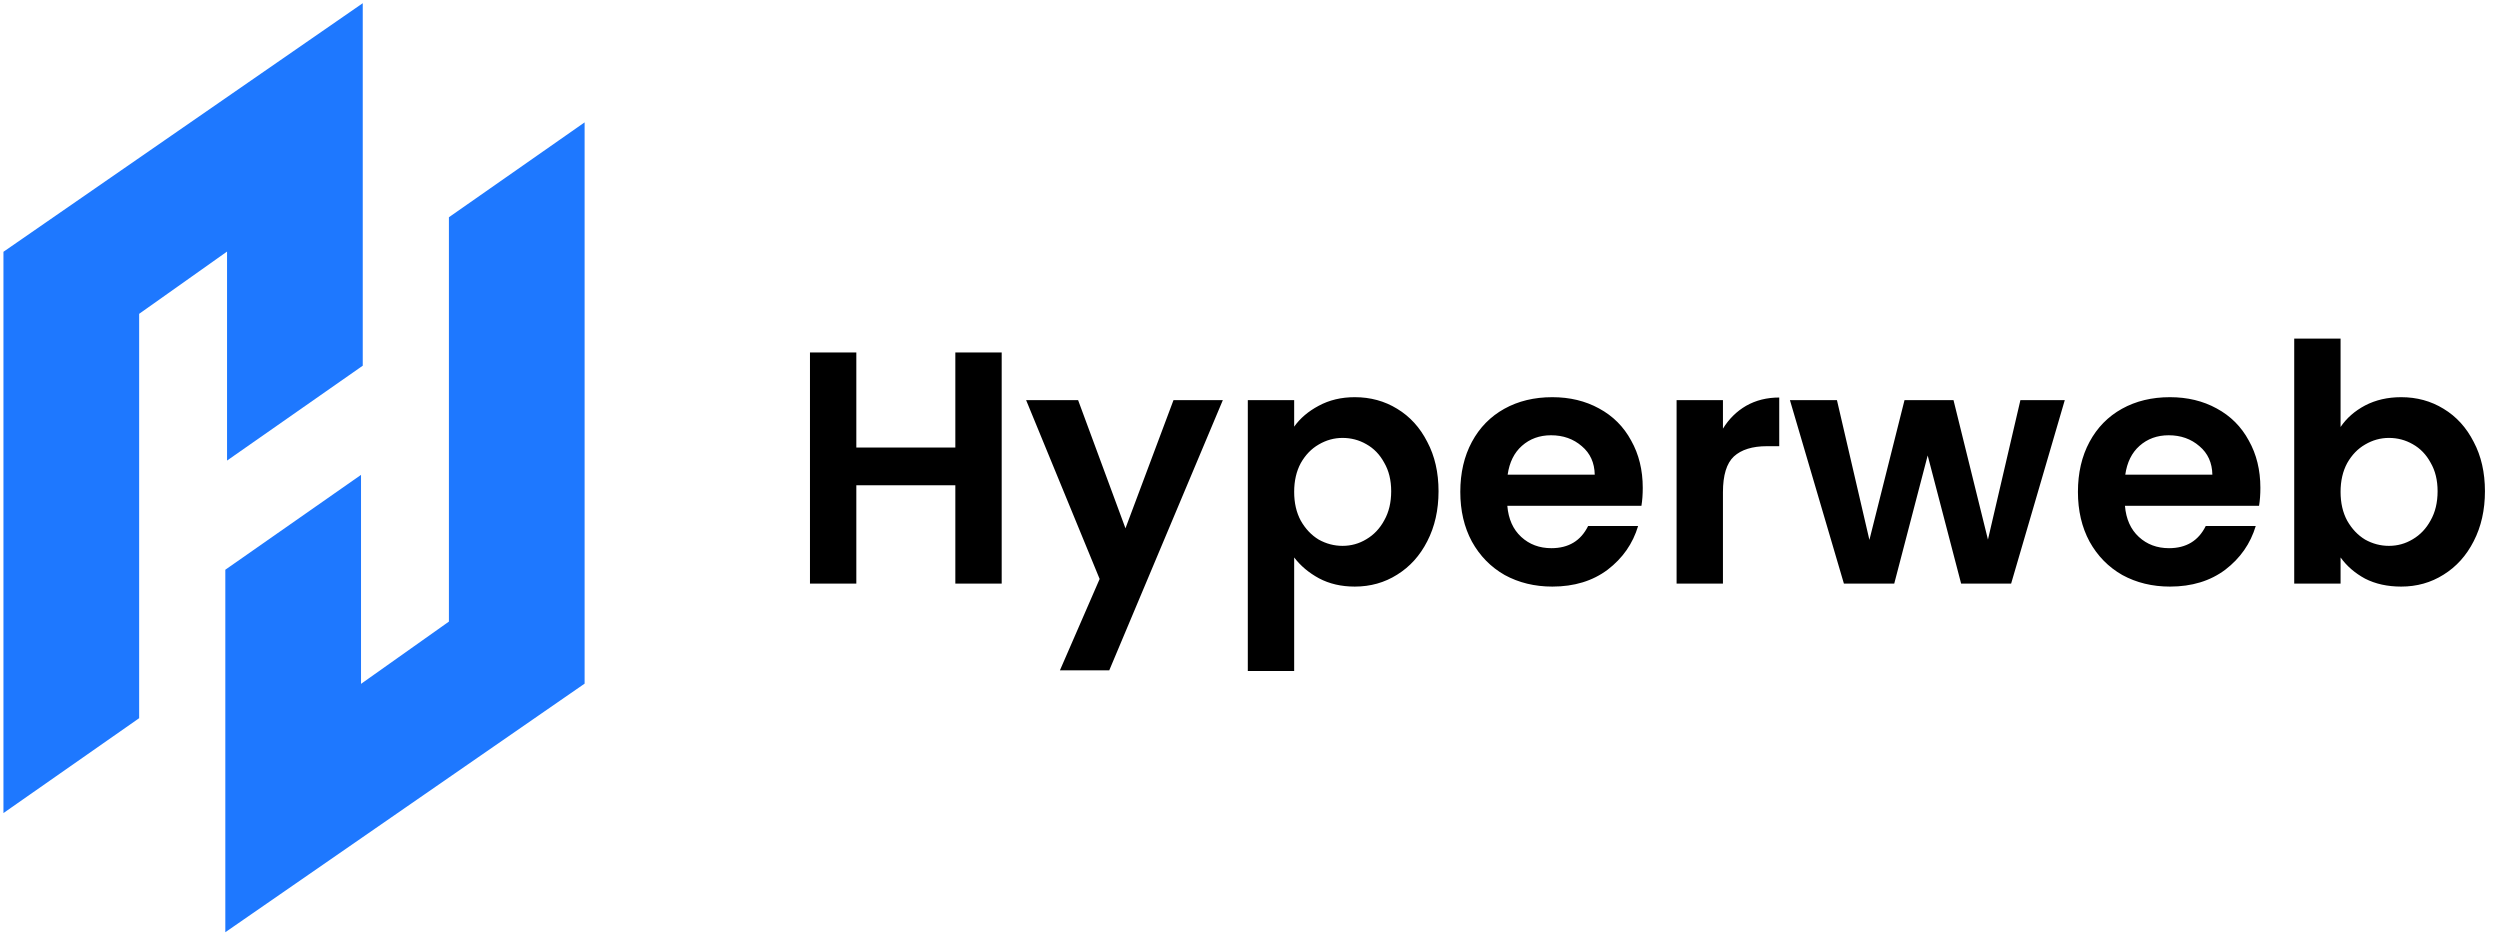
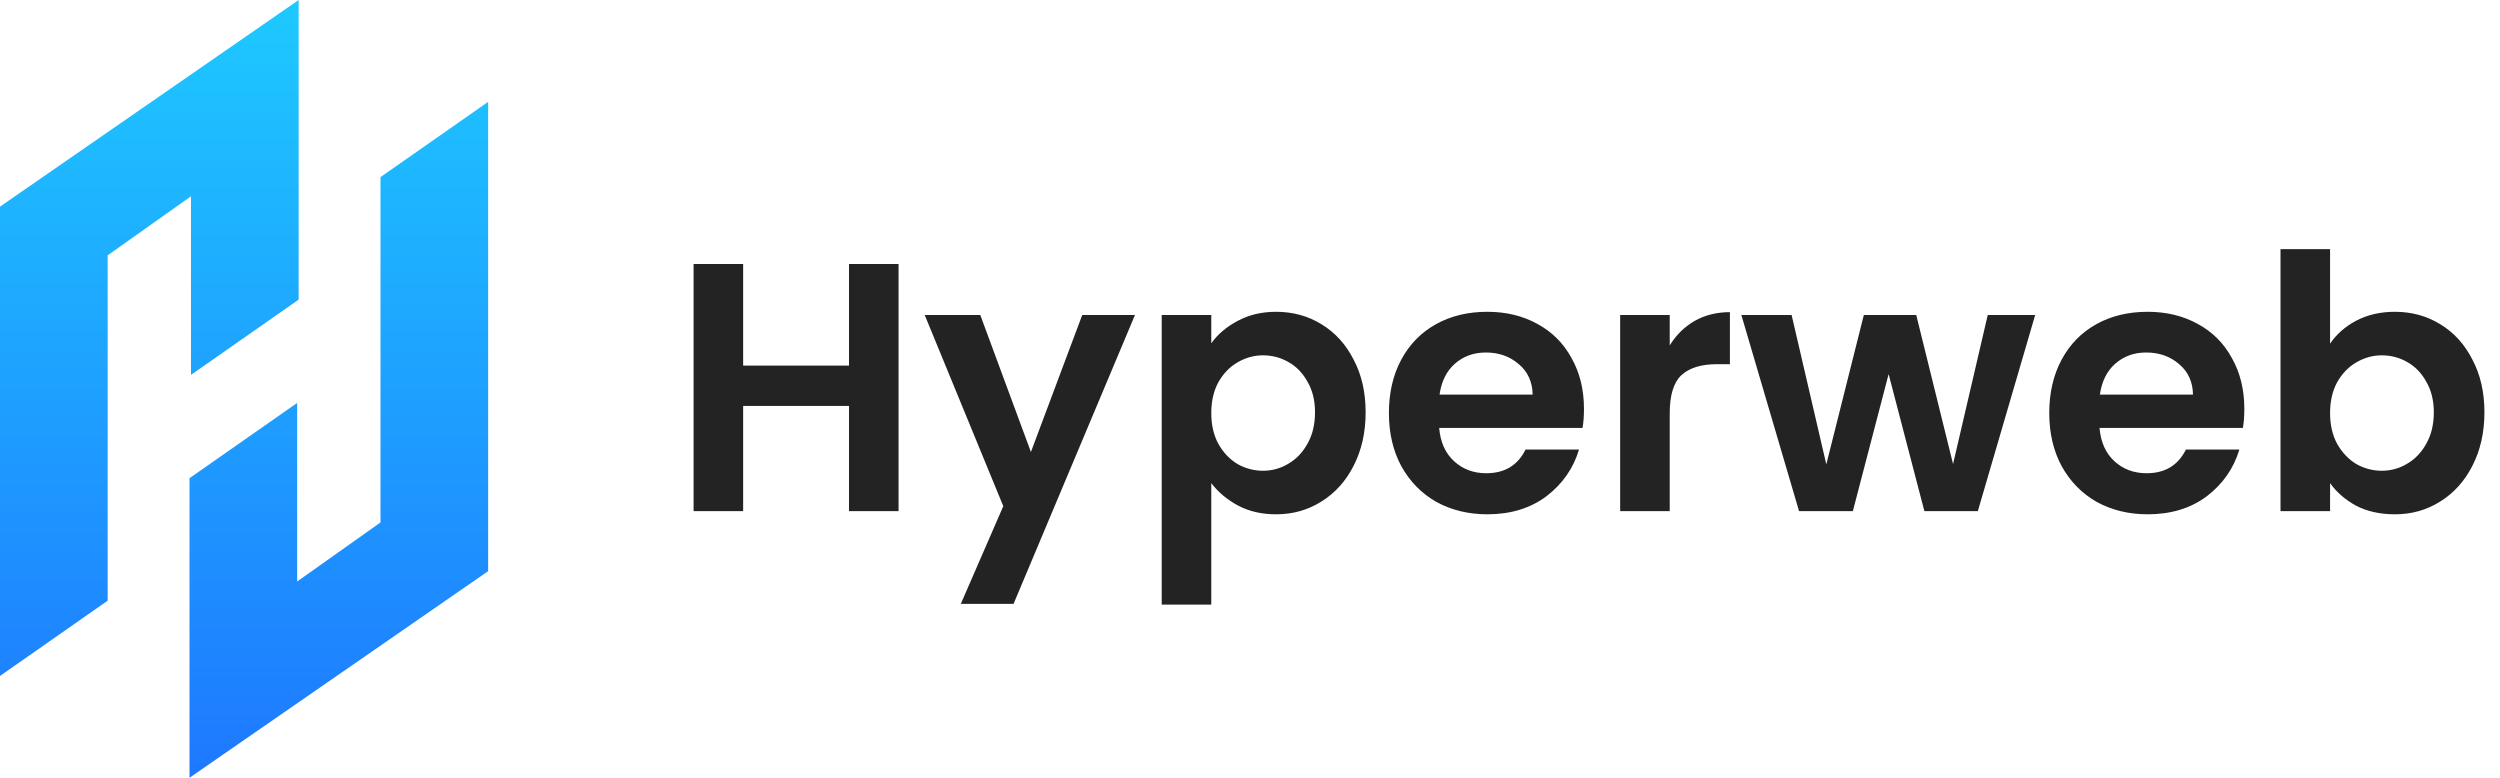
- <svg xmlns="http://www.w3.org/2000/svg" width="604" height="226" viewBox="0 0 604 226" fill="none">
-   <path fill-rule="evenodd" clip-rule="evenodd" d="M32.452 172.905V75.22L56.02 58.522V109.034L86.472 87.744V3L2 61.444V194.196L32.452 172.905ZM109.624 53.094V150.78L86.055 167.478V116.966L55.603 138.256V223L140.076 164.556V31.804L109.624 53.094Z" fill="#1E78FF" />
-   <path d="M32.452 75.22L31.777 74.268L31.285 74.617V75.22H32.452ZM32.452 172.905L33.12 173.861L33.618 173.513V172.905H32.452ZM56.02 58.522H57.187V56.266L55.346 57.57L56.02 58.522ZM56.02 109.034H54.854V111.274L56.689 109.99L56.02 109.034ZM86.472 87.744L87.141 88.7L87.639 88.352V87.744H86.472ZM86.472 3H87.639V0.774L85.808 2.041L86.472 3ZM2 61.444L1.336 60.485L0.833 60.833V61.444H2ZM2 194.196H0.833V196.435L2.668 195.152L2 194.196ZM109.624 150.78L110.298 151.732L110.791 151.383V150.78H109.624ZM109.624 53.094L108.955 52.138L108.457 52.487V53.094H109.624ZM86.055 167.478H84.888V169.734L86.73 168.43L86.055 167.478ZM86.055 116.966H87.222V114.726L85.387 116.009L86.055 116.966ZM55.603 138.256L54.935 137.3L54.437 137.648V138.256H55.603ZM55.603 223H54.437V225.226L56.267 223.959L55.603 223ZM140.076 164.556L140.739 165.515L141.242 165.167V164.556H140.076ZM140.076 31.804H141.242V29.565L139.407 30.848L140.076 31.804ZM31.285 75.22V172.905H33.618V75.22H31.285ZM55.346 57.57L31.777 74.268L33.126 76.172L56.695 59.474L55.346 57.57ZM57.187 109.034V58.522H54.854V109.034H57.187ZM85.804 86.788L55.352 108.078L56.689 109.99L87.141 88.7L85.804 86.788ZM85.305 3V87.744H87.639V3H85.305ZM2.664 62.404L87.136 3.959L85.808 2.041L1.336 60.485L2.664 62.404ZM3.167 194.196V61.444H0.833V194.196H3.167ZM31.783 171.949L1.331 193.24L2.668 195.152L33.12 173.861L31.783 171.949ZM110.791 150.78V53.094H108.457V150.78H110.791ZM86.73 168.43L110.298 151.732L108.949 149.828L85.381 166.526L86.73 168.43ZM84.888 116.966V167.478H87.222V116.966H84.888ZM56.272 139.212L86.724 117.922L85.387 116.009L54.935 137.3L56.272 139.212ZM56.77 223V138.256H54.437V223H56.77ZM139.412 163.596L54.94 222.04L56.267 223.959L140.739 165.515L139.412 163.596ZM138.909 31.804V164.556H141.242V31.804H138.909ZM110.292 54.051L140.744 32.76L139.407 30.848L108.955 52.138L110.292 54.051Z" fill="#1E78FF" />
-   <path d="M242.009 85.16V141H230.809V117.24H206.889V141H195.689V85.16H206.889V108.12H230.809V85.16H242.009ZM295.433 96.68L267.993 161.96H256.073L265.673 139.88L247.913 96.68H260.473L271.913 127.64L283.513 96.68H295.433ZM312.671 103.08C314.111 101.053 316.084 99.373 318.591 98.04C321.151 96.653 324.057 95.96 327.311 95.96C331.097 95.96 334.511 96.893 337.551 98.76C340.644 100.627 343.071 103.293 344.831 106.76C346.644 110.173 347.551 114.147 347.551 118.68C347.551 123.213 346.644 127.24 344.831 130.76C343.071 134.227 340.644 136.92 337.551 138.84C334.511 140.76 331.097 141.72 327.311 141.72C324.057 141.72 321.177 141.053 318.671 139.72C316.217 138.387 314.217 136.707 312.671 134.68V162.12H301.471V96.68H312.671V103.08ZM336.111 118.68C336.111 116.013 335.551 113.72 334.431 111.8C333.364 109.827 331.924 108.333 330.111 107.32C328.351 106.307 326.431 105.8 324.351 105.8C322.324 105.8 320.404 106.333 318.591 107.4C316.831 108.413 315.391 109.907 314.271 111.88C313.204 113.853 312.671 116.173 312.671 118.84C312.671 121.507 313.204 123.827 314.271 125.8C315.391 127.773 316.831 129.293 318.591 130.36C320.404 131.373 322.324 131.88 324.351 131.88C326.431 131.88 328.351 131.347 330.111 130.28C331.924 129.213 333.364 127.693 334.431 125.72C335.551 123.747 336.111 121.4 336.111 118.68ZM396.889 117.88C396.889 119.48 396.783 120.92 396.569 122.2H364.169C364.436 125.4 365.556 127.907 367.529 129.72C369.503 131.533 371.929 132.44 374.809 132.44C378.969 132.44 381.929 130.653 383.689 127.08H395.769C394.489 131.347 392.036 134.867 388.409 137.64C384.783 140.36 380.329 141.72 375.049 141.72C370.783 141.72 366.943 140.787 363.529 138.92C360.169 137 357.529 134.307 355.609 130.84C353.743 127.373 352.809 123.373 352.809 118.84C352.809 114.253 353.743 110.227 355.609 106.76C357.476 103.293 360.089 100.627 363.449 98.76C366.809 96.893 370.676 95.96 375.049 95.96C379.263 95.96 383.023 96.867 386.329 98.68C389.689 100.493 392.276 103.08 394.089 106.44C395.956 109.747 396.889 113.56 396.889 117.88ZM385.289 114.68C385.236 111.8 384.196 109.507 382.169 107.8C380.143 106.04 377.663 105.16 374.729 105.16C371.956 105.16 369.609 106.013 367.689 107.72C365.823 109.373 364.676 111.693 364.249 114.68H385.289ZM416.264 103.56C417.704 101.213 419.571 99.373 421.864 98.04C424.211 96.707 426.878 96.04 429.864 96.04V107.8H426.904C423.384 107.8 420.718 108.627 418.904 110.28C417.144 111.933 416.264 114.813 416.264 118.92V141H405.064V96.68H416.264V103.56ZM498.848 96.68L485.888 141H473.808L465.728 110.04L457.648 141H445.488L432.448 96.68H443.808L451.648 130.44L460.128 96.68H471.968L480.288 130.36L488.128 96.68H498.848ZM546.108 117.88C546.108 119.48 546.001 120.92 545.788 122.2H513.388C513.655 125.4 514.775 127.907 516.748 129.72C518.721 131.533 521.148 132.44 524.028 132.44C528.188 132.44 531.148 130.653 532.908 127.08H544.988C543.708 131.347 541.255 134.867 537.628 137.64C534.001 140.36 529.548 141.72 524.268 141.72C520.001 141.72 516.161 140.787 512.748 138.92C509.388 137 506.748 134.307 504.828 130.84C502.961 127.373 502.028 123.373 502.028 118.84C502.028 114.253 502.961 110.227 504.828 106.76C506.695 103.293 509.308 100.627 512.668 98.76C516.028 96.893 519.895 95.96 524.268 95.96C528.481 95.96 532.241 96.867 535.548 98.68C538.908 100.493 541.495 103.08 543.308 106.44C545.175 109.747 546.108 113.56 546.108 117.88ZM534.508 114.68C534.455 111.8 533.415 109.507 531.388 107.8C529.361 106.04 526.881 105.16 523.948 105.16C521.175 105.16 518.828 106.013 516.908 107.72C515.041 109.373 513.895 111.693 513.468 114.68H534.508ZM565.483 103.16C566.923 101.027 568.896 99.293 571.403 97.96C573.963 96.627 576.87 95.96 580.123 95.96C583.91 95.96 587.323 96.893 590.363 98.76C593.456 100.627 595.883 103.293 597.643 106.76C599.456 110.173 600.363 114.147 600.363 118.68C600.363 123.213 599.456 127.24 597.643 130.76C595.883 134.227 593.456 136.92 590.363 138.84C587.323 140.76 583.91 141.72 580.123 141.72C576.816 141.72 573.91 141.08 571.403 139.8C568.95 138.467 566.976 136.76 565.483 134.68V141H554.283V81.8H565.483V103.16ZM588.923 118.68C588.923 116.013 588.363 113.72 587.243 111.8C586.176 109.827 584.736 108.333 582.923 107.32C581.163 106.307 579.243 105.8 577.163 105.8C575.136 105.8 573.216 106.333 571.403 107.4C569.643 108.413 568.203 109.907 567.083 111.88C566.016 113.853 565.483 116.173 565.483 118.84C565.483 121.507 566.016 123.827 567.083 125.8C568.203 127.773 569.643 129.293 571.403 130.36C573.216 131.373 575.136 131.88 577.163 131.88C579.243 131.88 581.163 131.347 582.923 130.28C584.736 129.213 586.176 127.693 587.243 125.72C588.363 123.747 588.923 121.4 588.923 118.68Z" fill="black" />
+ <svg xmlns="http://www.w3.org/2000/svg" width="225" height="70" viewBox="0 0 225 70" fill="none">
+   <path fill-rule="evenodd" clip-rule="evenodd" d="M9.689 54.061V22.979L17.188 17.666V33.738L26.878 26.964V0L0 18.596V60.835L9.689 54.061ZM34.244 15.939V47.021L26.745 52.334V36.262L17.055 43.036V70L43.933 51.404V9.165L34.244 15.939Z" fill="url(#paint0_linear_4407_18)" />
+   <path d="M80.871 23.76V46H76.41V36.537H66.883V46H62.423V23.76H66.883V32.904H76.41V23.76H80.871ZM102.149 28.348L91.22 54.348H86.473L90.296 45.554L83.223 28.348H88.225L92.782 40.679L97.402 28.348H102.149ZM109.015 30.897C109.588 30.09 110.374 29.421 111.373 28.89C112.392 28.337 113.55 28.061 114.846 28.061C116.354 28.061 117.713 28.433 118.924 29.176C120.156 29.92 121.123 30.982 121.824 32.363C122.546 33.722 122.907 35.305 122.907 37.11C122.907 38.916 122.546 40.52 121.824 41.922C121.123 43.302 120.156 44.375 118.924 45.14C117.713 45.904 116.354 46.287 114.846 46.287C113.55 46.287 112.403 46.021 111.405 45.49C110.427 44.959 109.631 44.29 109.015 43.483V54.412H104.554V28.348H109.015V30.897ZM118.351 37.11C118.351 36.048 118.128 35.135 117.682 34.37C117.257 33.584 116.683 32.989 115.961 32.586C115.26 32.182 114.495 31.98 113.667 31.98C112.86 31.98 112.095 32.193 111.373 32.618C110.672 33.021 110.098 33.616 109.652 34.402C109.227 35.188 109.015 36.112 109.015 37.174C109.015 38.236 109.227 39.16 109.652 39.946C110.098 40.732 110.672 41.337 111.373 41.762C112.095 42.166 112.86 42.368 113.667 42.368C114.495 42.368 115.26 42.155 115.961 41.73C116.683 41.306 117.257 40.7 117.682 39.914C118.128 39.128 118.351 38.194 118.351 37.11ZM142.558 36.792C142.558 37.429 142.516 38.002 142.431 38.512H129.526C129.632 39.787 130.078 40.785 130.864 41.507C131.65 42.23 132.617 42.591 133.764 42.591C135.421 42.591 136.6 41.879 137.301 40.456H142.112C141.602 42.155 140.625 43.557 139.181 44.662C137.736 45.745 135.962 46.287 133.859 46.287C132.16 46.287 130.631 45.915 129.271 45.172C127.933 44.407 126.881 43.334 126.117 41.953C125.373 40.573 125.002 38.98 125.002 37.174C125.002 35.347 125.373 33.743 126.117 32.363C126.86 30.982 127.901 29.92 129.239 29.176C130.578 28.433 132.118 28.061 133.859 28.061C135.538 28.061 137.035 28.422 138.352 29.145C139.69 29.867 140.721 30.897 141.443 32.235C142.186 33.552 142.558 35.071 142.558 36.792ZM137.938 35.517C137.917 34.37 137.502 33.457 136.695 32.777C135.888 32.076 134.9 31.725 133.732 31.725C132.627 31.725 131.693 32.065 130.928 32.745C130.185 33.404 129.728 34.328 129.558 35.517H137.938ZM150.275 31.088C150.848 30.154 151.592 29.421 152.505 28.89C153.44 28.358 154.502 28.093 155.692 28.093V32.777H154.513C153.111 32.777 152.049 33.106 151.326 33.765C150.625 34.423 150.275 35.57 150.275 37.206V46H145.814V28.348H150.275V31.088ZM183.167 28.348L178.005 46H173.194L169.976 33.669L166.757 46H161.914L156.721 28.348H161.245L164.368 41.794L167.745 28.348H172.461L175.775 41.762L178.897 28.348H183.167ZM201.99 36.792C201.99 37.429 201.947 38.002 201.862 38.512H188.958C189.064 39.787 189.51 40.785 190.296 41.507C191.082 42.23 192.049 42.591 193.196 42.591C194.853 42.591 196.031 41.879 196.732 40.456H201.544C201.034 42.155 200.057 43.557 198.612 44.662C197.168 45.745 195.394 46.287 193.291 46.287C191.592 46.287 190.063 45.915 188.703 45.172C187.365 44.407 186.313 43.334 185.549 41.953C184.805 40.573 184.433 38.98 184.433 37.174C184.433 35.347 184.805 33.743 185.549 32.363C186.292 30.982 187.333 29.92 188.671 29.176C190.009 28.433 191.549 28.061 193.291 28.061C194.969 28.061 196.467 28.422 197.784 29.145C199.122 29.867 200.152 30.897 200.875 32.235C201.618 33.552 201.99 35.071 201.99 36.792ZM197.37 35.517C197.348 34.37 196.934 33.457 196.127 32.777C195.32 32.076 194.332 31.725 193.164 31.725C192.059 31.725 191.125 32.065 190.36 32.745C189.616 33.404 189.16 34.328 188.99 35.517H197.37ZM209.707 30.929C210.28 30.079 211.066 29.389 212.065 28.858C213.084 28.327 214.242 28.061 215.538 28.061C217.046 28.061 218.405 28.433 219.616 29.176C220.848 29.92 221.815 30.982 222.516 32.363C223.238 33.722 223.599 35.305 223.599 37.11C223.599 38.916 223.238 40.52 222.516 41.922C221.815 43.302 220.848 44.375 219.616 45.14C218.405 45.904 217.046 46.287 215.538 46.287C214.221 46.287 213.063 46.032 212.065 45.522C211.087 44.991 210.301 44.311 209.707 43.483V46H205.246V22.421H209.707V30.929ZM219.043 37.11C219.043 36.048 218.819 35.135 218.373 34.37C217.949 33.584 217.375 32.989 216.653 32.586C215.952 32.182 215.187 31.98 214.359 31.98C213.551 31.98 212.787 32.193 212.065 32.618C211.364 33.021 210.79 33.616 210.344 34.402C209.919 35.188 209.707 36.112 209.707 37.174C209.707 38.236 209.919 39.16 210.344 39.946C210.79 40.732 211.364 41.337 212.065 41.762C212.787 42.166 213.551 42.368 214.359 42.368C215.187 42.368 215.952 42.155 216.653 41.73C217.375 41.306 217.949 40.7 218.373 39.914C218.819 39.128 219.043 38.194 219.043 37.11Z" fill="#232323" />
+   <defs>
+     <linearGradient id="paint0_linear_4407_18" x1="21.966" y1="0" x2="21.966" y2="70" gradientUnits="userSpaceOnUse">
+       <stop stop-color="#1EC9FF" />
+       <stop offset="1" stop-color="#1E78FF" />
+     </linearGradient>
+   </defs>
</svg>
